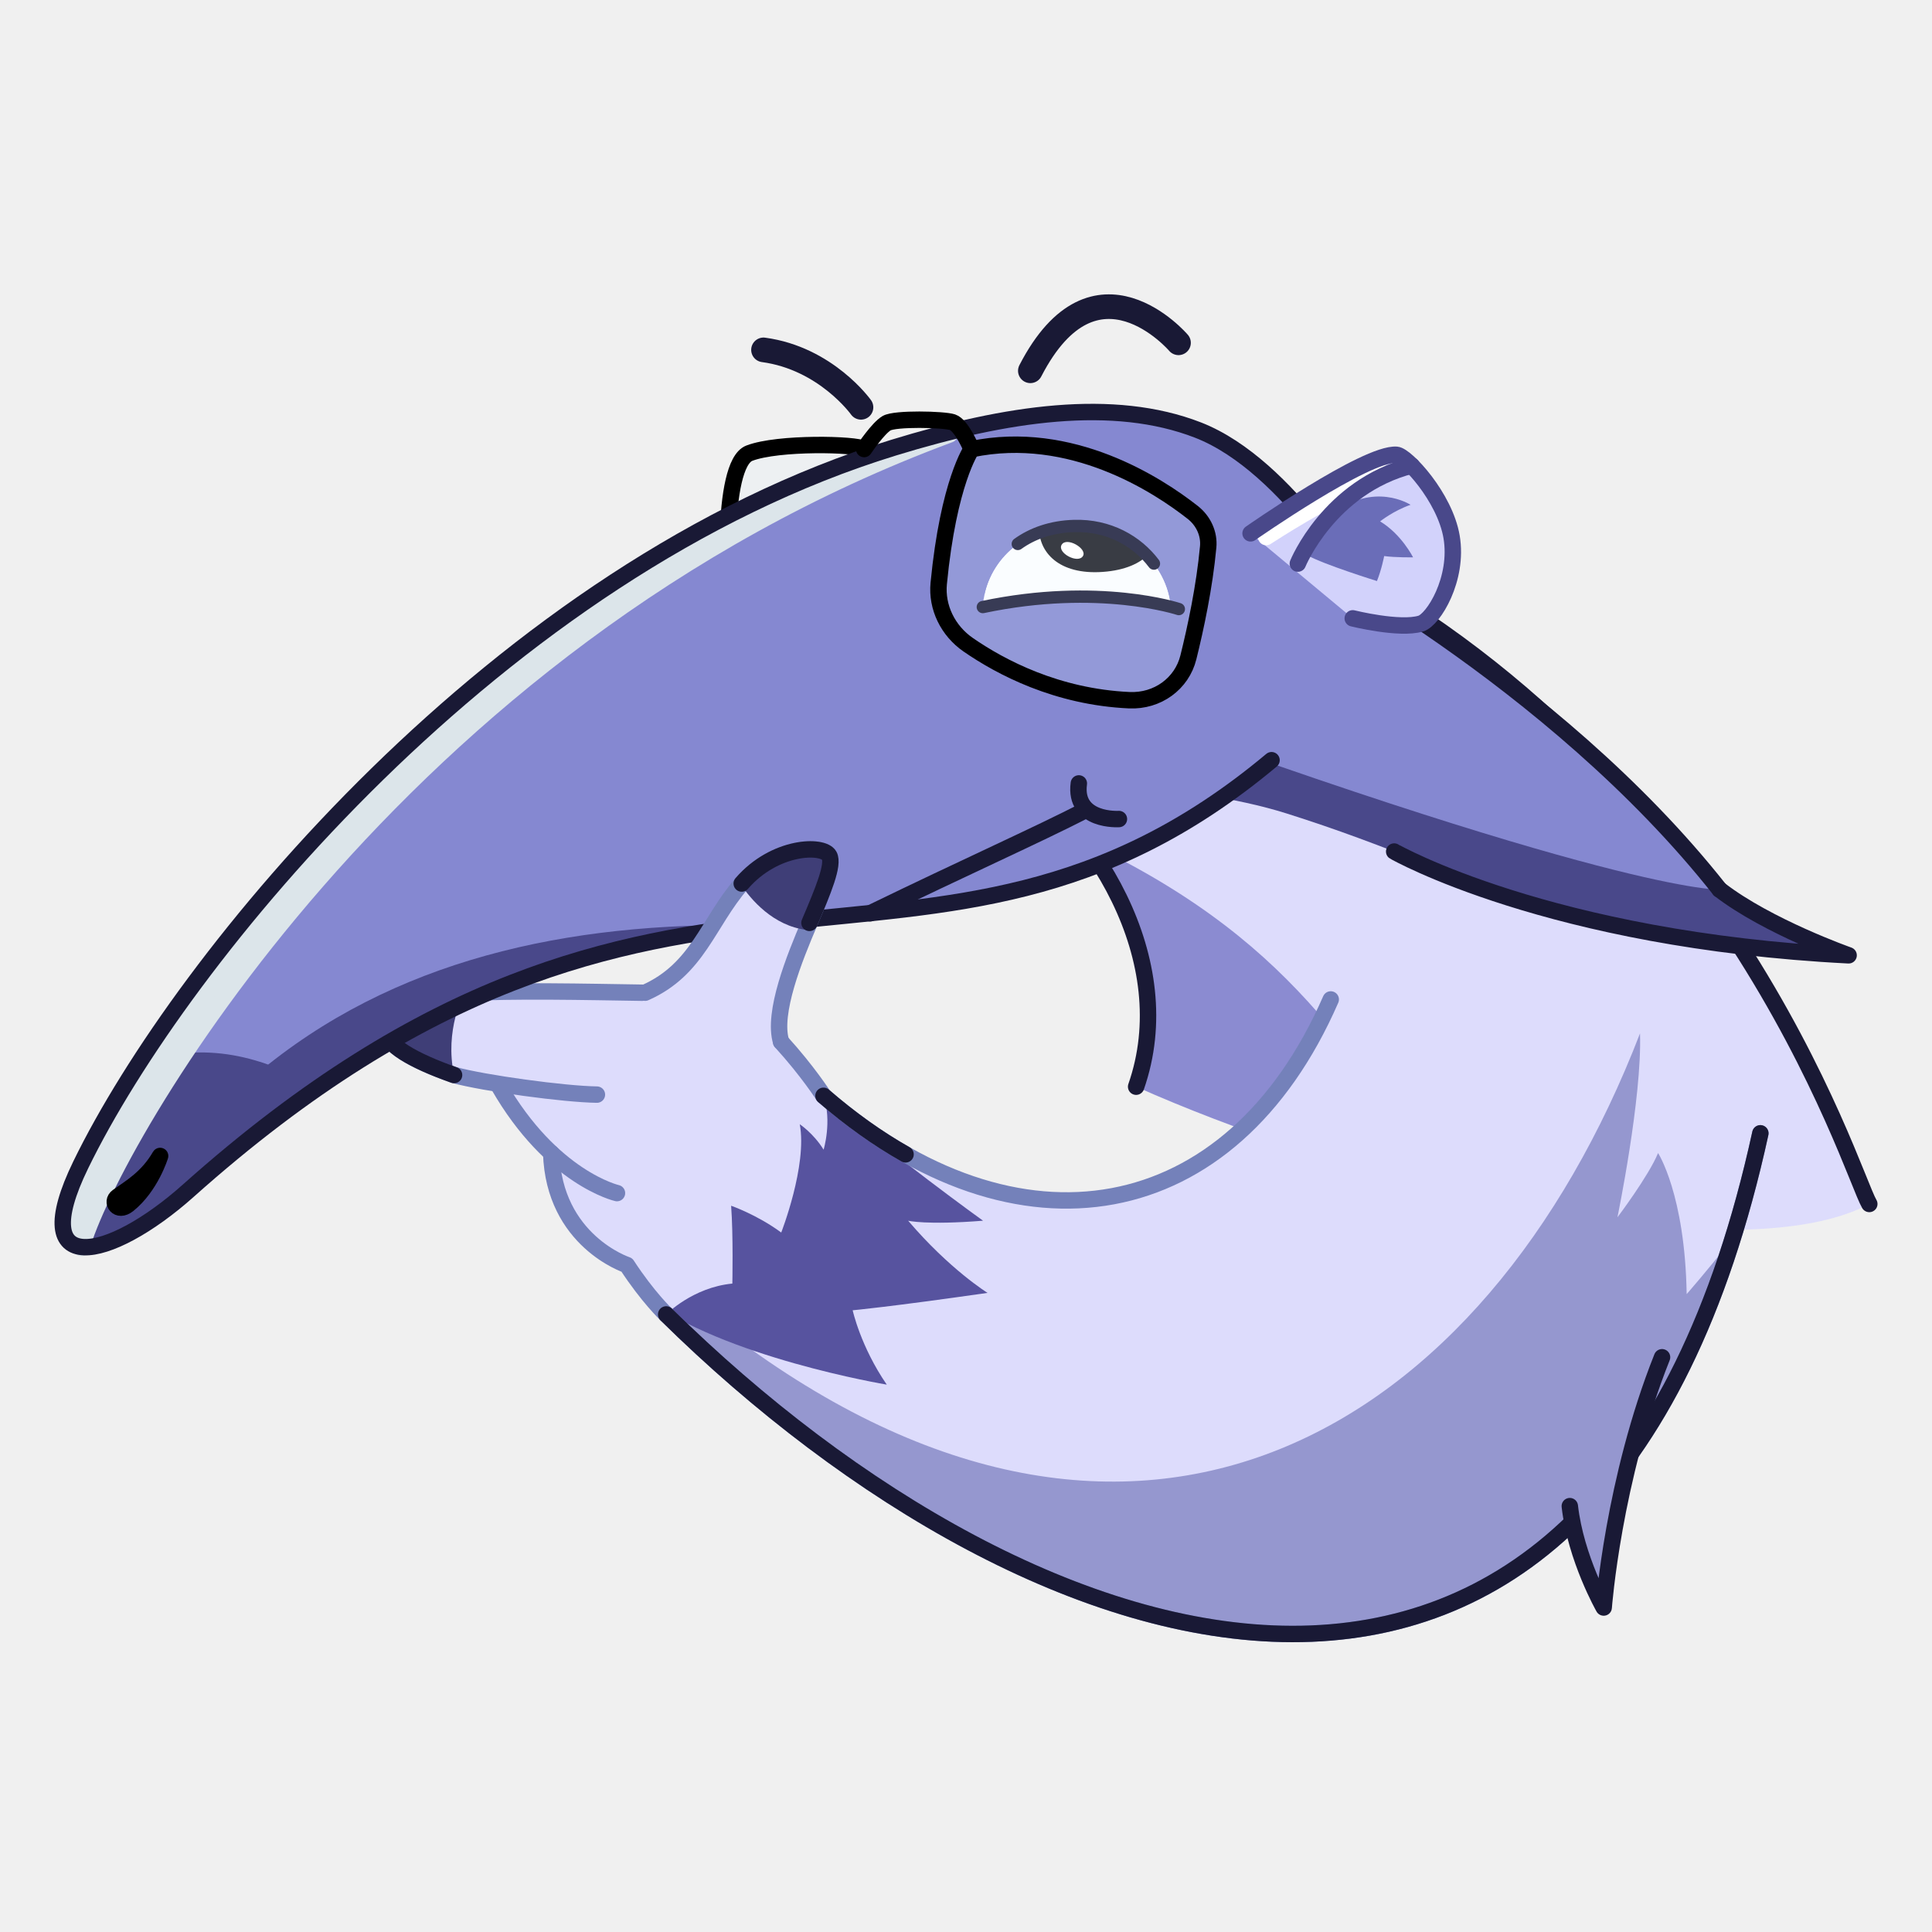
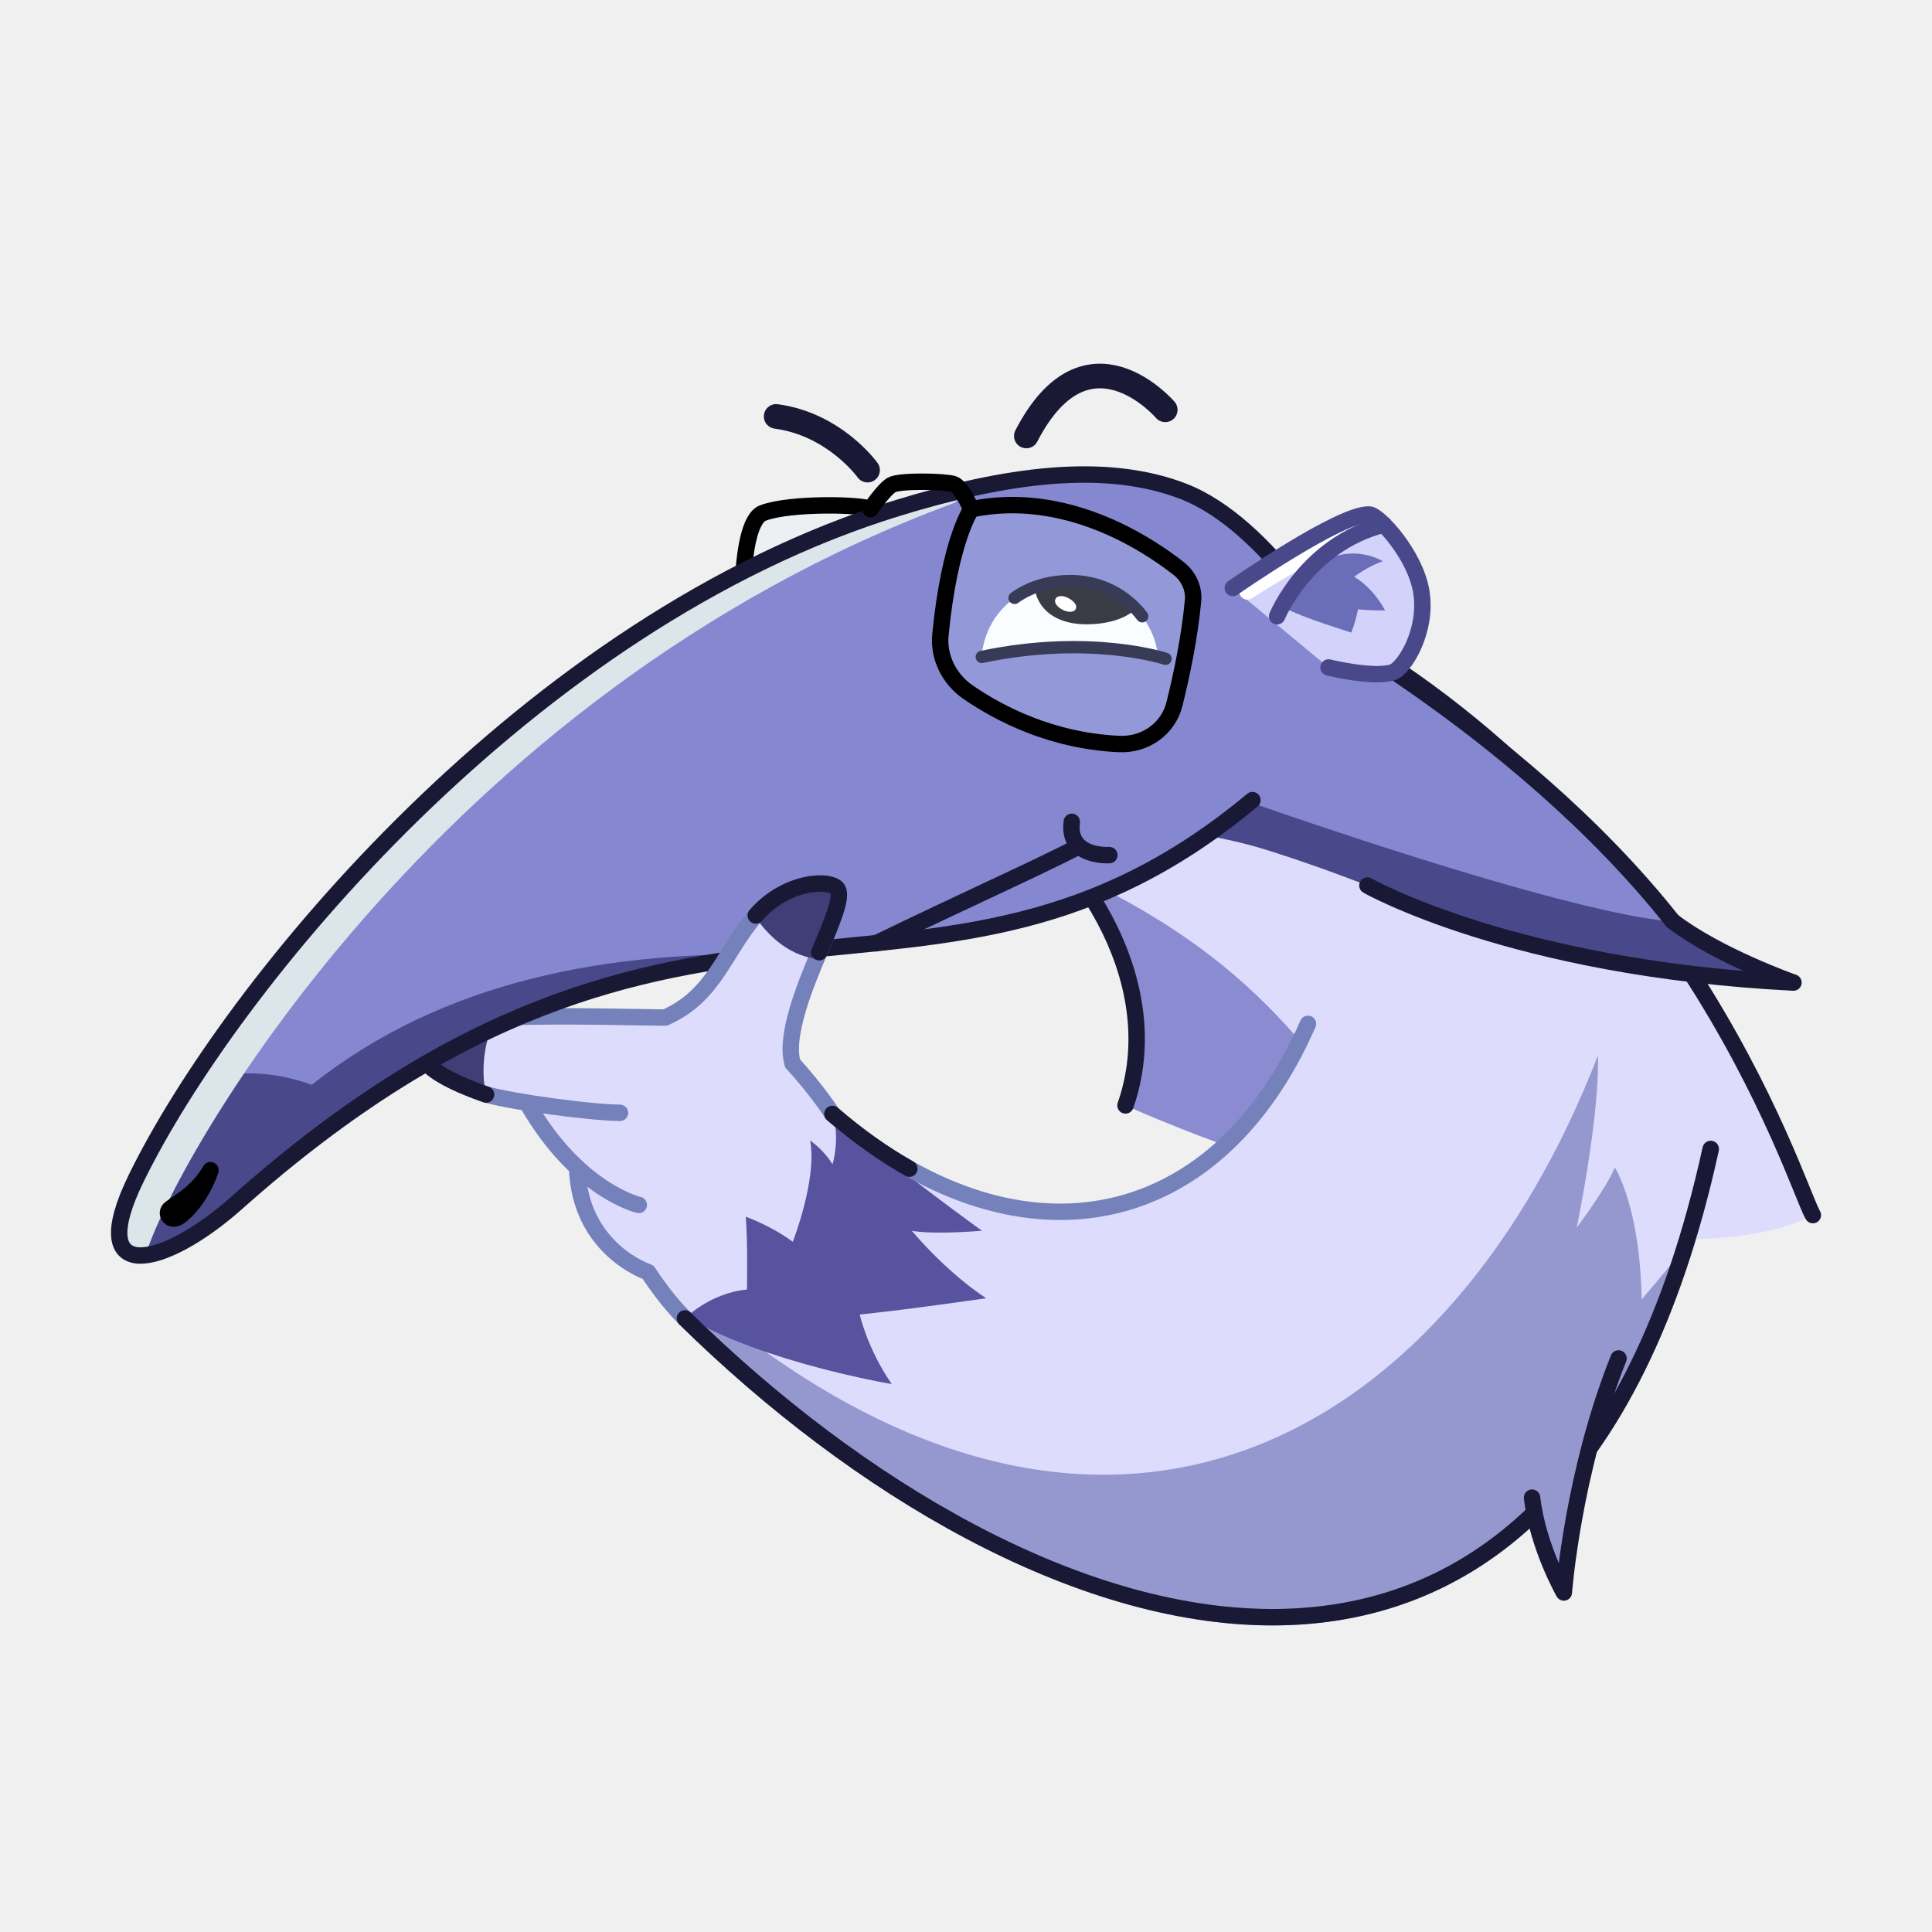
<svg xmlns="http://www.w3.org/2000/svg" width="256" height="256" viewBox="0 0 256 256" fill="none">
-   <path d="M247.774 159.483C245.093 155.073 228.76 100.039 171.339 72.076L131.11 99.43C145.263 109.016 156.887 126.23 150.537 143.992C184.497 159.075 231.544 168.405 247.768 159.483H247.774Z" fill="#DDDCFC" />
-   <path d="M193.403 158.216C179.468 142.068 173.612 125.719 144.154 111.696C147.84 116.557 150.575 122.043 151.722 127.861C152.821 132.912 152.652 138.305 150.542 143.993C163.716 149.843 178.853 154.829 193.403 158.216Z" fill="#8B8BD1" />
-   <path d="M171.339 72.076C228.815 100.066 245.202 155.291 247.692 159.532" stroke="#191935" stroke-width="2.175" stroke-linecap="round" stroke-linejoin="round" />
-   <path d="M150.542 143.993C156.355 127.317 145.263 109.021 131.105 99.43" stroke="#191935" stroke-width="2.175" stroke-linecap="round" stroke-linejoin="round" />
-   <path d="M160.014 88.311C178.478 95.591 204.582 109.032 227.858 117.873C234.257 122.815 244.952 126.583 244.952 126.583C230.565 125.871 214.515 123.755 204.353 120.303C192.43 116.252 184.318 112.158 170.513 107.798C156.708 103.437 136.526 103.682 136.526 103.682C134.813 102.138 133.008 100.713 131.11 99.43L153.511 83.635L160.019 88.311H160.014Z" fill="#49488A" />
-   <path d="M227.858 117.873C234.257 122.815 244.952 126.583 244.952 126.583C205.294 124.571 184.742 112.838 184.736 112.833" stroke="#191935" stroke-width="2.175" stroke-linecap="round" stroke-linejoin="round" />
-   <path d="M227.858 117.873C205.68 89.779 171.339 72.076 171.339 72.076L137.689 90.062C214.298 118.574 227.863 117.873 227.863 117.873H227.858Z" fill="#8588D1" />
-   <path d="M227.858 117.873C205.68 89.779 171.339 72.076 171.339 72.076" stroke="#191935" stroke-width="2.175" stroke-linecap="round" stroke-linejoin="round" />
-   <path d="M109.117 145.199C136.053 167.736 163.173 162.593 176.33 132.433L233.186 150.147C211.715 248.444 135.666 221.085 88.277 174.168" fill="#DDDCFC" />
-   <path d="M223.492 171.471C223.274 158.281 219.702 152.784 219.702 152.784C218.462 155.813 214.319 161.299 214.319 161.299C214.319 161.299 217.592 145.471 217.31 136.93C196.823 190.039 150.64 217.475 96.721 176.729L88.277 174.174C134.894 219.927 204.734 243.986 228.853 164.985C226.384 168.171 223.497 171.471 223.497 171.471H223.492Z" fill="#9597CF" />
-   <path d="M109.117 145.2C117.817 152.801 130.257 161.75 130.257 161.75C122.721 162.348 120.334 161.75 120.334 161.75C125.836 168.209 130.855 171.314 130.855 171.314C117.8 173.184 112.983 173.619 112.983 173.619C112.983 173.619 114.027 178.42 117.501 183.471C117.501 183.471 95.704 179.839 85.466 171.923L95.579 153.497L109.117 145.194V145.2Z" fill="#57539F" />
-   <path d="M88.271 174.168C88.271 174.168 91.778 170.585 97.041 170.08C97.041 170.08 97.172 163.637 96.878 159.766C96.878 159.766 100.336 160.967 103.517 163.316C103.517 163.316 106.991 154.437 105.975 148.968C105.975 148.968 107.812 150.191 109.133 152.339C109.133 152.339 110.275 148.576 109.117 145.194C109.117 145.194 106.98 142.019 103.501 138.044C97.297 130.954 85.482 131.536 85.482 131.536L65.979 138.583L66.055 143.819C68.339 147.793 70.78 150.686 73.042 152.784C73.401 164.447 83.068 167.617 83.068 167.617C87.842 173.037 88.277 174.168 88.277 174.168H88.271Z" fill="#DDDCFC" />
-   <path d="M103.501 138.05C107.057 141.959 109.117 145.2 109.117 145.2" stroke="#7481BA" stroke-width="2.175" stroke-linecap="round" stroke-linejoin="round" />
-   <path d="M85.08 131.541C77.702 131.427 67.844 131.199 61.477 131.596C56.307 131.656 51.229 134.537 51.12 136.435C51.011 138.37 54.572 140.437 59.721 142.285C59.863 142.345 60.01 142.399 60.167 142.443C64.191 143.541 74.744 144.982 79.094 145.042" fill="#DDDCFC" />
-   <path d="M85.08 131.541C77.702 131.427 67.844 131.199 61.477 131.596C56.307 131.656 51.229 134.537 51.12 136.435C51.011 138.37 54.572 140.437 59.721 142.285C59.863 142.345 60.01 142.399 60.167 142.443C64.191 143.541 74.744 144.982 79.094 145.042" stroke="#7481BA" stroke-width="2.175" stroke-linecap="round" stroke-linejoin="round" />
-   <path d="M51.125 136.44C51.011 138.43 54.812 140.562 60.173 142.448C58.862 136.516 61.483 131.601 61.483 131.601C56.312 131.661 51.234 134.543 51.125 136.44Z" fill="#3F3E77" />
-   <path d="M61.477 131.601C56.307 131.661 51.229 134.543 51.12 136.44C51.006 138.43 54.806 140.562 60.167 142.448" stroke="#191935" stroke-width="2.175" stroke-linecap="round" stroke-linejoin="round" />
-   <path d="M66.055 143.819C73.135 156.144 81.752 158.091 81.752 158.091" stroke="#7481BA" stroke-width="2.175" stroke-linecap="round" stroke-linejoin="round" />
-   <path d="M73.037 152.784C73.395 164.447 83.063 167.617 83.063 167.617C85.852 171.89 88.271 174.168 88.271 174.168" stroke="#7481BA" stroke-width="2.175" stroke-linecap="round" stroke-linejoin="round" />
-   <path d="M137.254 82.314C142.137 86.082 148.645 84.63 148.645 84.63" stroke="#191935" stroke-width="1.631" stroke-linecap="round" stroke-linejoin="round" />
-   <path opacity="0.16" d="M114.5 59.5C113.461 58.821 103.131 58.581 99.292 60.049C95.454 61.517 96.21 79.835 97.46 81.042C98.776 82.314 110.063 83.064 111.096 82.814C112.129 82.564 117.588 61.528 114.5 59.5Z" fill="#DEF5FF" />
-   <path d="M114.5 59.5C113.461 58.821 103.131 58.581 99.292 60.049C95.454 61.517 96.21 79.835 97.46 81.042C98.776 82.314 110.063 83.064 111.096 82.814C112.129 82.564 117.588 61.528 114.5 59.5Z" stroke="black" stroke-width="2.175" stroke-linecap="round" stroke-linejoin="round" />
-   <path d="M180.756 79.378C180.756 79.378 170.899 61.719 158.747 56.988C147.53 52.628 133.383 54.716 118.393 59.321C66.24 75.355 24.038 126.953 10.701 154.345C3.322 169.492 14.447 167.149 24.946 157.776C88.554 100.974 123.112 138.691 168.485 100.73" fill="#8588D1" />
-   <path d="M33.846 142.448L35.439 149.033C60.64 129.579 81.181 124.87 99.956 122.598C75.179 122.163 52.022 127.116 33.846 142.448Z" fill="#49488A" />
-   <path d="M19.063 140.556C29.198 137.604 36.695 141.187 41.991 144.042C41.991 144.042 28.708 154.361 23.255 159.021C9.521 170.759 6.384 163.327 8.917 157.471C10.962 152.752 15.518 147.162 19.068 140.556H19.063Z" fill="#49488A" />
-   <path d="M125.836 57.559C59.971 73.033 16.051 143.699 9.89 156.634C9.89 156.634 7.65 163.827 10.788 165.387C14.42 152.045 52.066 84.908 125.836 57.565V57.559Z" fill="#DCE5EA" stroke="#DCE5EA" stroke-width="2.175" stroke-linecap="round" stroke-linejoin="round" />
-   <path d="M135.857 73.43C139.793 72.239 144.04 72.805 144.04 72.805" stroke="#191935" stroke-width="1.631" stroke-linecap="round" stroke-linejoin="round" />
-   <path d="M180.756 79.378C180.756 79.378 170.899 61.719 158.747 56.988C147.53 52.628 133.383 54.716 118.393 59.321C66.24 75.355 24.038 126.953 10.701 154.345C3.322 169.492 14.447 167.149 24.946 157.776C88.554 100.974 123.112 138.691 168.485 100.73" stroke="#191935" stroke-width="2.175" stroke-linecap="round" stroke-linejoin="round" />
-   <path d="M155.148 80.411C154.729 74.99 149.618 69.472 142.305 69.695C134.764 69.923 130.48 75.23 130.229 80.444C133.187 79.878 143.501 78.258 155.153 80.417L155.148 80.411Z" fill="white" />
-   <path d="M145.437 63.045C135.618 63.382 134.34 76.638 146.144 75.779C157.942 74.925 154.229 62.746 145.437 63.045Z" fill="#1A1A21" />
-   <path d="M155.148 80.411C154.729 74.99 149.618 69.472 142.305 69.695C134.764 69.923 130.48 75.23 130.229 80.444C133.013 49.523 162.036 55.238 155.153 80.417L155.148 80.411Z" fill="#8588D1" />
-   <path d="M156.202 80.705C156.202 80.705 145.638 77.187 130.229 80.438" stroke="#191935" stroke-width="1.631" stroke-linecap="round" stroke-linejoin="round" />
-   <path d="M152.902 74.68C150.667 71.706 146.927 69.553 142.3 69.695C139.282 69.787 136.787 70.69 134.862 72.076" stroke="#191935" stroke-width="1.631" stroke-linecap="round" stroke-linejoin="round" />
-   <path opacity="0.16" d="M128.756 59.903C141.93 57.168 153.38 64.611 158.051 68.281C159.481 69.401 160.264 71.125 160.101 72.854C159.611 78.133 158.442 83.603 157.475 87.496C156.61 90.981 153.38 93.335 149.651 93.167C140.06 92.732 132.633 88.811 128.305 85.821C125.597 83.951 124.096 80.835 124.395 77.709C125.695 64.258 128.756 59.903 128.756 59.903Z" fill="#DEF5FF" />
-   <path d="M128.745 59.517C141.919 56.782 153.37 64.225 158.04 67.895C159.47 69.015 160.253 70.739 160.09 72.468C159.601 77.747 158.432 83.217 157.464 87.11C156.599 90.595 153.37 92.949 149.64 92.781C140.049 92.346 132.622 88.425 128.294 85.435C125.586 83.565 124.085 80.449 124.385 77.323C125.684 63.872 128.745 59.517 128.745 59.517Z" stroke="black" stroke-width="2.175" stroke-linecap="round" stroke-linejoin="round" />
-   <path d="M128.745 59.517C128.745 59.517 127.418 56.336 126.211 55.944C125.004 55.553 118.61 55.411 117.479 56.075C116.348 56.738 114.5 59.5 114.5 59.5" stroke="black" stroke-width="2.175" stroke-linecap="round" stroke-linejoin="round" />
-   <path d="M165.706 70.673C165.706 70.673 181.012 59.973 185.041 60.261C186.313 60.354 191.446 65.851 192.343 71.135C193.289 76.725 189.923 82.129 188.265 82.629C185.448 83.478 179.245 81.933 179.245 81.933" fill="#D2D2FB" />
-   <path d="M167.778 71.163C177.14 65.106 183.475 62.67 183.475 62.67" stroke="white" stroke-width="2.175" stroke-linecap="round" stroke-linejoin="round" />
-   <path d="M165.706 70.673C165.706 70.673 181.012 59.973 185.041 60.261C186.313 60.354 191.446 65.851 192.343 71.135C193.289 76.725 189.923 82.129 188.265 82.629C185.448 83.478 179.245 81.933 179.245 81.933" stroke="#49488A" stroke-width="2.175" stroke-linecap="round" stroke-linejoin="round" />
-   <path d="M176.445 68.2C182.023 63.692 186.906 66.889 186.906 66.889C184.644 67.672 182.871 69.086 182.871 69.086C185.715 70.798 187.237 73.849 187.237 73.849C187.237 73.849 184.867 73.887 183.41 73.68C183.41 73.68 183.072 75.458 182.453 76.991C182.453 76.991 175.341 74.778 173.269 73.593C173.269 73.593 174.085 70.113 176.445 68.205V68.2Z" fill="#6A6DB8" />
-   <path d="M171.97 74.681C171.97 74.681 176.107 64.502 187.052 61.691" stroke="#49488A" stroke-width="2.175" stroke-linecap="round" stroke-linejoin="round" />
-   <path d="M143.507 73.658C144.061 72.674 141.343 71.103 140.68 72.174C140.016 73.245 142.876 74.778 143.507 73.658Z" fill="white" />
-   <path d="M21.21 153.176C19.52 156.101 17.241 157.373 15.583 158.564C14.643 159.238 15.583 160.733 16.975 159.624C19.976 157.226 21.216 153.17 21.216 153.17L21.21 153.176Z" fill="black" stroke="black" stroke-width="2.175" stroke-linecap="round" stroke-linejoin="round" />
-   <path d="M143.833 107.357C137.26 110.728 128.152 114.774 115.305 121.015" stroke="#191935" stroke-width="2.175" stroke-linecap="round" stroke-linejoin="round" />
-   <path d="M136.526 49.132C145.116 32.489 156.159 45.424 156.159 45.424" stroke="#191935" stroke-width="3.262" stroke-linecap="round" stroke-linejoin="round" />
-   <path d="M101.168 46.359C109.465 47.479 114.087 53.971 114.087 53.971" stroke="#191935" stroke-width="3.262" stroke-linecap="round" stroke-linejoin="round" />
-   <path d="M142.952 103.807C142.267 108.907 148.264 108.526 148.264 108.526" stroke="#191935" stroke-width="2.175" stroke-linecap="round" stroke-linejoin="round" />
-   <path d="M103.501 138.05C102.321 134.206 105.295 126.893 107.258 122.288C109.085 117.998 110.525 114.54 109.873 113.371C109.046 111.892 102.652 112.012 98.281 117.073C93.752 122.315 92.485 128.431 85.482 131.536" fill="#DDDCFC" />
-   <path d="M103.501 138.05C102.321 134.206 105.295 126.893 107.258 122.288C109.085 117.998 110.525 114.54 109.873 113.371C109.046 111.892 102.652 112.012 98.281 117.073C93.752 122.315 92.485 128.431 85.482 131.536" stroke="#7481BA" stroke-width="2.175" stroke-linecap="round" stroke-linejoin="round" />
-   <path d="M109.873 113.371C109.046 111.892 102.652 112.012 98.281 117.073C98.243 117.117 98.21 117.16 98.172 117.204C99.477 119.15 102.435 122.685 106.866 123.217C107.002 122.897 107.133 122.587 107.258 122.293C109.085 118.003 110.525 114.545 109.873 113.376V113.371Z" fill="#3F3E77" />
-   <path d="M107.258 122.288C109.085 117.998 110.525 114.54 109.873 113.371C109.047 111.892 102.653 112.012 98.281 117.073" stroke="#191935" stroke-width="2.175" stroke-linecap="round" stroke-linejoin="round" />
-   <path d="M88.271 174.168C137.254 222.444 212.139 246.808 233.257 150.169" stroke="#7481BA" stroke-width="2.175" stroke-linecap="round" stroke-linejoin="round" />
-   <path d="M88.271 174.168C137.254 222.444 212.139 246.808 233.257 150.169" stroke="#191935" stroke-width="2.175" stroke-linecap="round" stroke-linejoin="round" />
-   <path d="M176.33 132.433C163.178 162.593 134.862 167.546 109.117 145.199" stroke="#7481BA" stroke-width="2.175" stroke-linecap="round" stroke-linejoin="round" />
-   <path d="M119.991 152.958C116.349 150.898 112.711 148.315 109.117 145.199" stroke="#191935" stroke-width="2.175" stroke-linecap="round" stroke-linejoin="round" />
-   <path d="M220.229 179.844C213.765 196.042 212.498 213.005 212.498 213.005C212.498 213.005 208.795 206.513 208.007 199.57" fill="#9597CF" />
-   <path d="M220.229 179.844C213.765 196.042 212.498 213.005 212.498 213.005C212.498 213.005 208.795 206.513 208.007 199.57" stroke="#191935" stroke-width="2.175" stroke-linecap="round" stroke-linejoin="round" />
+   <path d="M240.288 160.96C237.775 156.836 222.463 105.373 168.63 79.224L130.916 104.804C144.184 113.767 155.082 129.864 149.128 146.475C180.966 160.578 225.073 169.303 240.283 160.96H240.288Z" fill="#DDDCFC" />
+   <path d="M189.315 159.775C176.251 144.675 170.761 129.386 143.144 116.274C146.6 120.819 149.164 125.949 150.24 131.39C151.269 136.113 151.111 141.157 149.133 146.475C161.484 151.945 175.675 156.608 189.315 159.775Z" fill="#8B8BD1" />
+   <path d="M168.63 79.224C222.514 105.398 237.877 157.04 240.212 161.005" stroke="#191935" stroke-width="2.175" stroke-linecap="round" stroke-linejoin="round" />
+   <path d="M149.133 146.474C154.582 130.881 144.184 113.772 130.911 104.803" stroke="#191935" stroke-width="2.175" stroke-linecap="round" stroke-linejoin="round" />
+   <path d="M158.013 94.406C175.323 101.214 199.795 113.782 221.617 122.049C227.616 126.671 237.642 130.194 237.642 130.194C224.155 129.528 209.108 127.551 199.581 124.322C188.403 120.534 180.798 116.706 167.856 112.628C154.914 108.55 135.993 108.779 135.993 108.779C134.387 107.335 132.695 106.003 130.916 104.803L151.917 90.033L158.018 94.406H158.013Z" fill="#49488A" />
+   <path d="M221.617 122.049C227.616 126.671 237.642 130.194 237.642 130.194C200.463 128.313 181.195 117.341 181.19 117.336" stroke="#191935" stroke-width="2.175" stroke-linecap="round" stroke-linejoin="round" />
+   <path d="M221.617 122.049C200.825 95.779 168.63 79.224 168.63 79.224L137.083 96.043C208.904 122.705 221.622 122.049 221.622 122.049H221.617Z" fill="#8588D1" />
+   <path d="M221.617 122.049C200.825 95.779 168.63 79.224 168.63 79.224" stroke="#191935" stroke-width="2.175" stroke-linecap="round" stroke-linejoin="round" />
+   <path d="M110.297 147.603C135.549 168.678 160.974 163.868 173.31 135.665L226.612 152.23C206.483 244.149 135.187 218.565 90.76 174.692" fill="#DDDCFC" />
+   <path d="M217.524 172.171C217.32 159.836 213.971 154.696 213.971 154.696C212.809 157.528 208.924 162.658 208.924 162.658C208.924 162.658 211.993 147.858 211.728 139.87C192.521 189.534 149.225 215.189 98.675 177.087L90.76 174.698C134.463 217.482 199.938 239.98 222.549 166.105C220.235 169.085 217.529 172.171 217.529 172.171H217.524Z" fill="#9597CF" />
+   <path d="M110.297 147.603C118.453 154.711 130.116 163.08 130.116 163.08C123.051 163.639 120.813 163.08 120.813 163.08C125.971 169.12 130.676 172.023 130.676 172.023C118.438 173.772 113.922 174.179 113.922 174.179C113.922 174.179 114.9 178.668 118.157 183.392C118.157 183.392 97.722 179.995 88.124 172.593L97.605 155.362L110.297 147.598V147.603Z" fill="#57539F" />
+   <path d="M90.754 174.693C90.754 174.693 94.042 171.342 98.976 170.869C98.976 170.869 99.099 164.844 98.823 161.224C98.823 161.224 102.065 162.348 105.047 164.544C105.047 164.544 108.304 156.242 107.351 151.127C107.351 151.127 109.074 152.271 110.313 154.279C110.313 154.279 111.383 150.761 110.297 147.598C110.297 147.598 108.294 144.629 105.032 140.912C99.216 134.282 88.139 134.826 88.139 134.826L69.856 141.416L69.927 146.312C72.068 150.029 74.356 152.733 76.477 154.696C76.813 165.602 85.876 168.566 85.876 168.566C90.352 173.635 90.76 174.693 90.76 174.693H90.754Z" fill="#DDDCFC" />
+   <path d="M105.032 140.917C108.365 144.573 110.297 147.603 110.297 147.603" stroke="#7481BA" stroke-width="2.175" stroke-linecap="round" stroke-linejoin="round" />
+   <path d="M87.762 134.831C80.845 134.725 71.604 134.511 65.635 134.882C60.788 134.938 56.027 137.633 55.925 139.407C55.823 141.217 59.161 143.149 63.989 144.878C64.121 144.934 64.259 144.985 64.407 145.026C68.179 146.053 78.072 147.4 82.15 147.456" fill="#DDDCFC" />
+   <path d="M87.762 134.831C80.845 134.725 71.604 134.511 65.635 134.882C60.788 134.938 56.027 137.633 55.925 139.407C55.823 141.217 59.161 143.149 63.989 144.878C64.121 144.934 64.259 144.985 64.407 145.026C68.179 146.053 78.072 147.4 82.15 147.456" stroke="#7481BA" stroke-width="2.175" stroke-linecap="round" stroke-linejoin="round" />
+   <path d="M55.93 139.412C55.823 141.273 59.386 143.266 64.412 145.031C63.183 139.484 65.64 134.887 65.64 134.887C60.793 134.943 56.032 137.638 55.93 139.412Z" fill="#3F3E77" />
+   <path d="M65.635 134.887C60.788 134.943 56.027 137.638 55.925 139.412C55.818 141.273 59.381 143.266 64.407 145.031" stroke="#191935" stroke-width="2.175" stroke-linecap="round" stroke-linejoin="round" />
+   <path d="M69.927 146.312C76.564 157.838 84.643 159.658 84.643 159.658" stroke="#7481BA" stroke-width="2.175" stroke-linecap="round" stroke-linejoin="round" />
+   <path d="M76.472 154.696C76.808 165.602 85.871 168.566 85.871 168.566C88.486 172.562 90.754 174.693 90.754 174.693" stroke="#7481BA" stroke-width="2.175" stroke-linecap="round" stroke-linejoin="round" />
+   <path d="M136.676 88.798C141.253 92.322 147.355 90.964 147.355 90.964" stroke="#191935" stroke-width="1.631" stroke-linecap="round" stroke-linejoin="round" />
+   <path opacity="0.16" d="M115.344 67.464C114.37 66.829 104.685 66.605 101.087 67.978C97.488 69.351 98.196 86.48 99.369 87.609C100.602 88.798 111.184 89.5 112.153 89.266C113.121 89.032 118.239 69.361 115.344 67.464Z" fill="#DEF5FF" />
+   <path d="M115.344 67.464C114.37 66.829 104.685 66.605 101.087 67.978C97.488 69.351 98.196 86.48 99.369 87.609C100.602 88.798 111.184 89.5 112.153 89.266C113.121 89.032 118.239 69.361 115.344 67.464Z" stroke="black" stroke-width="2.175" stroke-linecap="round" stroke-linejoin="round" />
+   <path d="M177.459 86.053C177.459 86.053 168.218 69.539 156.825 65.115C146.31 61.038 133.046 62.99 118.993 67.297C70.1 82.29 30.535 130.54 18.032 156.155C11.115 170.32 21.544 168.129 31.386 159.363C91.019 106.248 123.418 141.517 165.954 106.019" fill="#8588D1" />
+   <path d="M39.731 145.031L41.224 151.188C64.85 132.996 84.108 128.593 101.708 126.468C78.48 126.061 56.771 130.693 39.731 145.031Z" fill="#49488A" />
+   <path d="M25.871 143.261C35.373 140.5 42.402 143.851 47.366 146.52C47.366 146.52 34.914 156.17 29.801 160.528C16.925 171.505 13.984 164.554 16.36 159.079C18.276 154.665 22.548 149.439 25.876 143.261H25.871Z" fill="#49488A" />
+   <path d="M125.971 65.649C64.223 80.119 23.047 146.2 17.272 158.296C17.272 158.296 15.172 165.022 18.113 166.481C21.518 154.005 56.812 91.224 125.971 65.654V65.649Z" fill="#DCE5EA" stroke="#DCE5EA" stroke-width="2.175" stroke-linecap="round" stroke-linejoin="round" />
+   <path d="M135.366 80.49C139.056 79.377 143.037 79.906 143.037 79.906" stroke="#191935" stroke-width="1.631" stroke-linecap="round" stroke-linejoin="round" />
+   <path d="M177.459 86.053C177.459 86.053 168.218 69.539 156.825 65.115C146.31 61.038 133.046 62.99 118.993 67.297C70.1 82.29 30.535 130.54 18.032 156.155C11.115 170.32 21.544 168.129 31.386 159.363C91.019 106.248 123.418 141.517 165.954 106.019" stroke="#191935" stroke-width="2.175" stroke-linecap="round" stroke-linejoin="round" />
+   <path d="M153.451 87.019C153.058 81.95 148.267 76.789 141.411 76.998C134.341 77.211 130.325 82.173 130.09 87.049C132.863 86.52 142.532 85.005 153.456 87.024L153.451 87.019Z" fill="white" />
+   <path d="M144.347 70.779C135.141 71.095 133.944 83.49 145.01 82.687C156.071 81.889 152.589 70.5 144.347 70.779Z" fill="#1A1A21" />
+   <path d="M153.451 87.019C153.058 81.95 148.267 76.789 141.411 76.998C134.341 77.211 130.325 82.173 130.09 87.049C132.7 58.135 159.909 63.478 153.456 87.024L153.451 87.019Z" fill="#8588D1" />
+   <path d="M154.44 87.293C154.44 87.293 144.536 84.004 130.09 87.044" stroke="#191935" stroke-width="1.631" stroke-linecap="round" stroke-linejoin="round" />
+   <path d="M151.346 81.66C149.251 78.879 145.744 76.865 141.406 76.997C138.577 77.084 136.237 77.928 134.433 79.224" stroke="#191935" stroke-width="1.631" stroke-linecap="round" stroke-linejoin="round" />
+   <path opacity="0.16" d="M128.709 67.841C141.059 65.283 151.794 72.244 156.173 75.676C157.513 76.723 158.247 78.335 158.094 79.952C157.636 84.888 156.54 90.003 155.632 93.644C154.822 96.903 151.794 99.104 148.297 98.947C139.306 98.54 132.343 94.874 128.286 92.078C125.747 90.329 124.34 87.415 124.621 84.492C125.839 71.913 128.709 67.841 128.709 67.841Z" fill="#DEF5FF" />
+   <path d="M128.698 67.48C141.049 64.922 151.784 71.883 156.163 75.315C157.503 76.362 158.237 77.974 158.084 79.591C157.625 84.527 156.53 89.642 155.622 93.282C154.812 96.542 151.784 98.743 148.287 98.585C139.296 98.179 132.333 94.513 128.275 91.717C125.737 89.968 124.33 87.054 124.61 84.131C125.829 71.552 128.698 67.48 128.698 67.48Z" stroke="black" stroke-width="2.175" stroke-linecap="round" stroke-linejoin="round" />
+   <path d="M128.698 67.48C128.698 67.48 127.455 64.505 126.323 64.139C125.192 63.773 119.197 63.641 118.137 64.261C117.077 64.882 115.344 67.465 115.344 67.465" stroke="black" stroke-width="2.175" stroke-linecap="round" stroke-linejoin="round" />
+   <path d="M163.35 77.913C163.35 77.913 177.699 67.907 181.476 68.176C182.668 68.263 187.48 73.403 188.321 78.345C189.208 83.572 186.053 88.625 184.498 89.093C181.858 89.886 176.042 88.442 176.042 88.442" fill="#D2D2FB" />
+   <path d="M165.292 78.37C174.069 72.706 180.008 70.428 180.008 70.428" stroke="white" stroke-width="2.175" stroke-linecap="round" stroke-linejoin="round" />
+   <path d="M163.35 77.913C163.35 77.913 177.699 67.907 181.476 68.176C182.668 68.263 187.48 73.403 188.321 78.345C189.208 83.572 186.053 88.625 184.498 89.093C181.858 89.886 176.042 88.442 176.042 88.442" stroke="#49488A" stroke-width="2.175" stroke-linecap="round" stroke-linejoin="round" />
+   <path d="M173.417 75.6C178.647 71.385 183.224 74.374 183.224 74.374C181.104 75.106 179.442 76.428 179.442 76.428C182.108 78.03 183.535 80.882 183.535 80.882C183.535 80.882 181.312 80.918 179.946 80.725C179.946 80.725 179.63 82.387 179.049 83.821C179.049 83.821 172.382 81.751 170.44 80.643C170.44 80.643 171.205 77.389 173.417 75.605V75.6Z" fill="#6A6DB8" />
+   <path d="M169.222 81.66C169.222 81.66 173.101 72.142 183.362 69.513" stroke="#49488A" stroke-width="2.175" stroke-linecap="round" stroke-linejoin="round" />
+   <path d="M142.538 80.704C143.058 79.784 140.509 78.314 139.887 79.316C139.265 80.318 141.946 81.751 142.538 80.704Z" fill="white" />
+   <path d="M27.885 155.062C26.299 157.797 24.164 158.987 22.609 160.101C21.727 160.731 22.609 162.129 23.914 161.092C26.727 158.85 27.89 155.057 27.89 155.057L27.885 155.062Z" fill="black" stroke="black" stroke-width="2.175" stroke-linecap="round" stroke-linejoin="round" />
+   <path d="M142.843 112.217C136.681 115.369 128.143 119.152 116.098 124.988" stroke="#191935" stroke-width="2.175" stroke-linecap="round" stroke-linejoin="round" />
+   <path d="M135.993 57.769C144.046 42.206 154.399 54.301 154.399 54.301" stroke="#191935" stroke-width="3.262" stroke-linecap="round" stroke-linejoin="round" />
+   <path d="M102.845 55.176C110.624 56.223 114.956 62.294 114.956 62.294" stroke="#191935" stroke-width="3.262" stroke-linecap="round" stroke-linejoin="round" />
+   <path d="M142.018 108.896C141.375 113.666 146.998 113.31 146.998 113.31" stroke="#191935" stroke-width="2.175" stroke-linecap="round" stroke-linejoin="round" />
+   <path d="M105.032 140.918C103.926 137.323 106.714 130.485 108.554 126.178C110.267 122.167 111.618 118.933 111.006 117.84C110.231 116.457 104.237 116.569 100.138 121.302C95.892 126.204 94.705 131.923 88.139 134.827" fill="#DDDCFC" />
+   <path d="M105.032 140.918C103.926 137.323 106.714 130.485 108.554 126.178C110.267 122.167 111.618 118.933 111.006 117.84C110.231 116.457 104.237 116.569 100.138 121.302C95.892 126.204 94.705 131.923 88.139 134.827" stroke="#7481BA" stroke-width="2.175" stroke-linecap="round" stroke-linejoin="round" />
+   <path d="M111.006 117.84C110.231 116.457 104.237 116.569 100.138 121.302C100.103 121.343 100.072 121.384 100.036 121.424C101.26 123.244 104.033 126.549 108.187 127.048C108.314 126.748 108.437 126.458 108.554 126.183C110.267 122.172 111.618 118.938 111.006 117.845V117.84Z" fill="#3F3E77" />
+   <path d="M108.554 126.178C110.267 122.167 111.618 118.933 111.006 117.84C110.231 116.457 104.237 116.569 100.138 121.302" stroke="#191935" stroke-width="2.175" stroke-linecap="round" stroke-linejoin="round" />
+   <path d="M90.754 174.693C136.676 219.836 206.88 242.619 226.678 152.25" stroke="#7481BA" stroke-width="2.175" stroke-linecap="round" stroke-linejoin="round" />
+   <path d="M90.754 174.693C136.676 219.836 206.88 242.619 226.678 152.25" stroke="#191935" stroke-width="2.175" stroke-linecap="round" stroke-linejoin="round" />
+   <path d="M173.31 135.665C160.98 163.868 134.433 168.5 110.297 147.603" stroke="#7481BA" stroke-width="2.175" stroke-linecap="round" stroke-linejoin="round" />
+   <path d="M120.492 154.859C117.077 152.932 113.667 150.517 110.297 147.603" stroke="#191935" stroke-width="2.175" stroke-linecap="round" stroke-linejoin="round" />
+   <path d="M214.465 180C208.404 195.147 207.217 211.01 207.217 211.01C207.217 211.01 203.746 204.939 203.006 198.446" fill="#9597CF" />
+   <path d="M214.465 180C208.404 195.147 207.217 211.01 207.217 211.01C207.217 211.01 203.746 204.939 203.006 198.446" stroke="#191935" stroke-width="2.175" stroke-linecap="round" stroke-linejoin="round" />
</svg>
